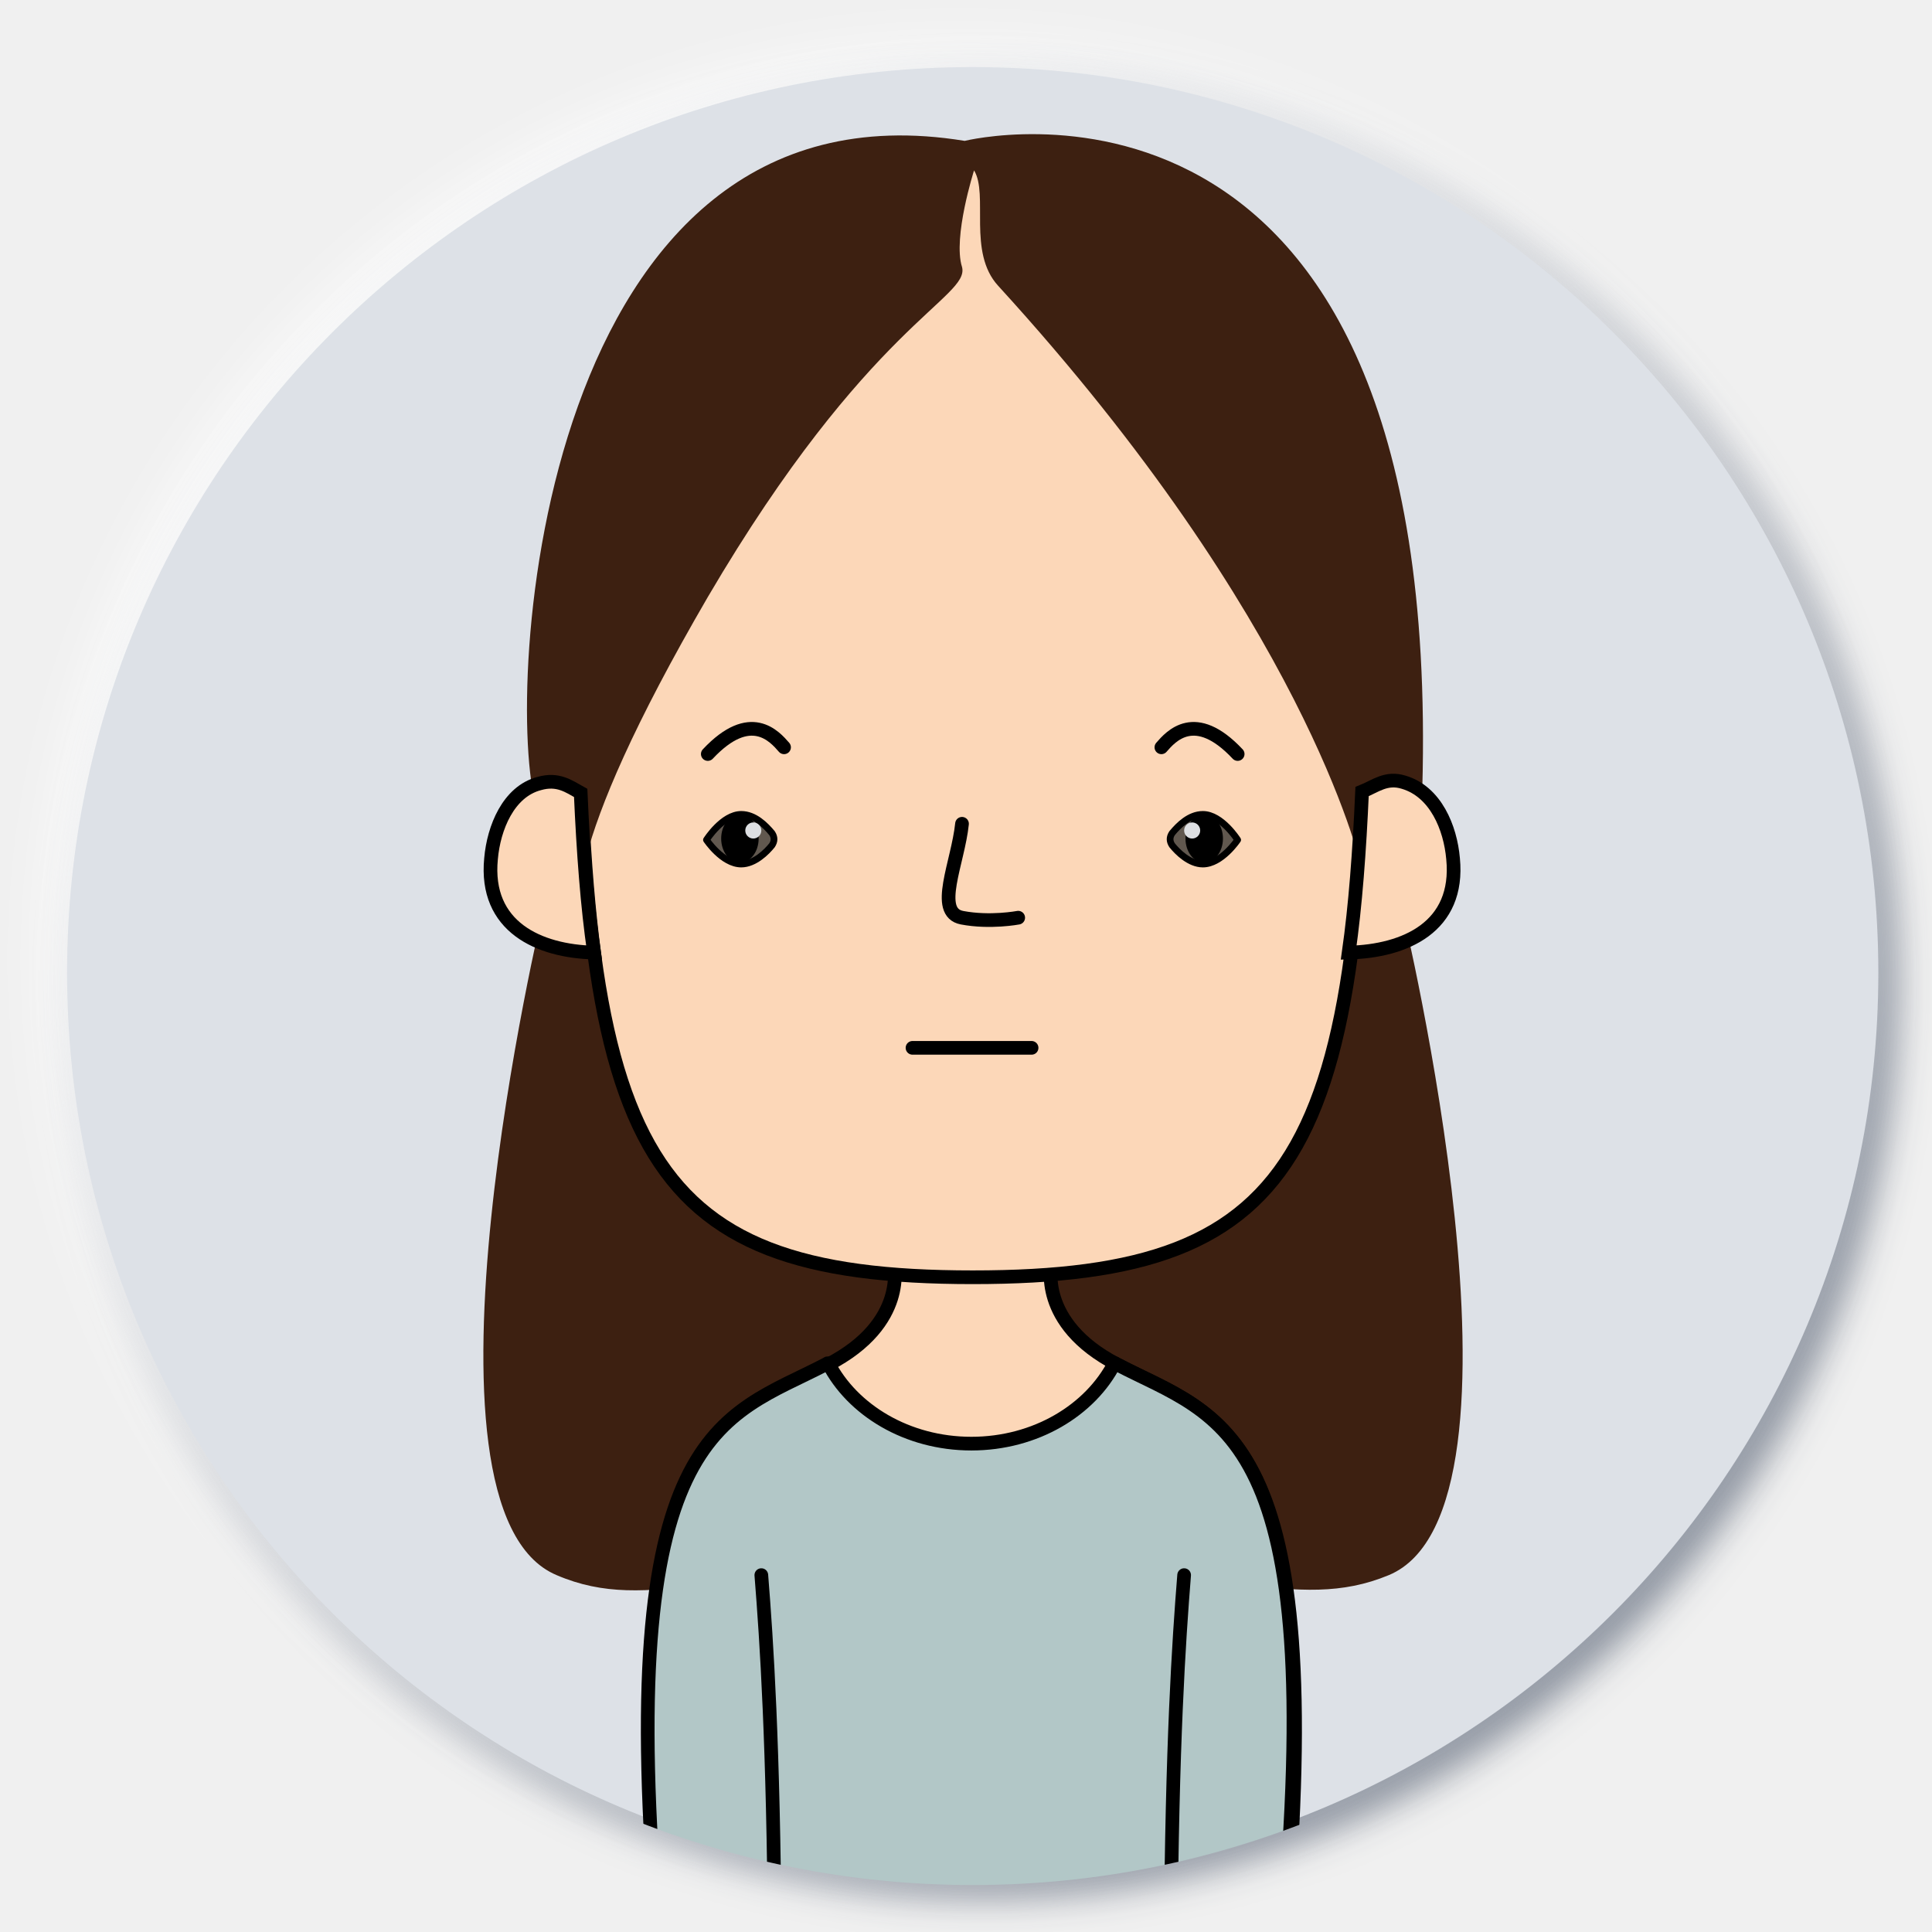
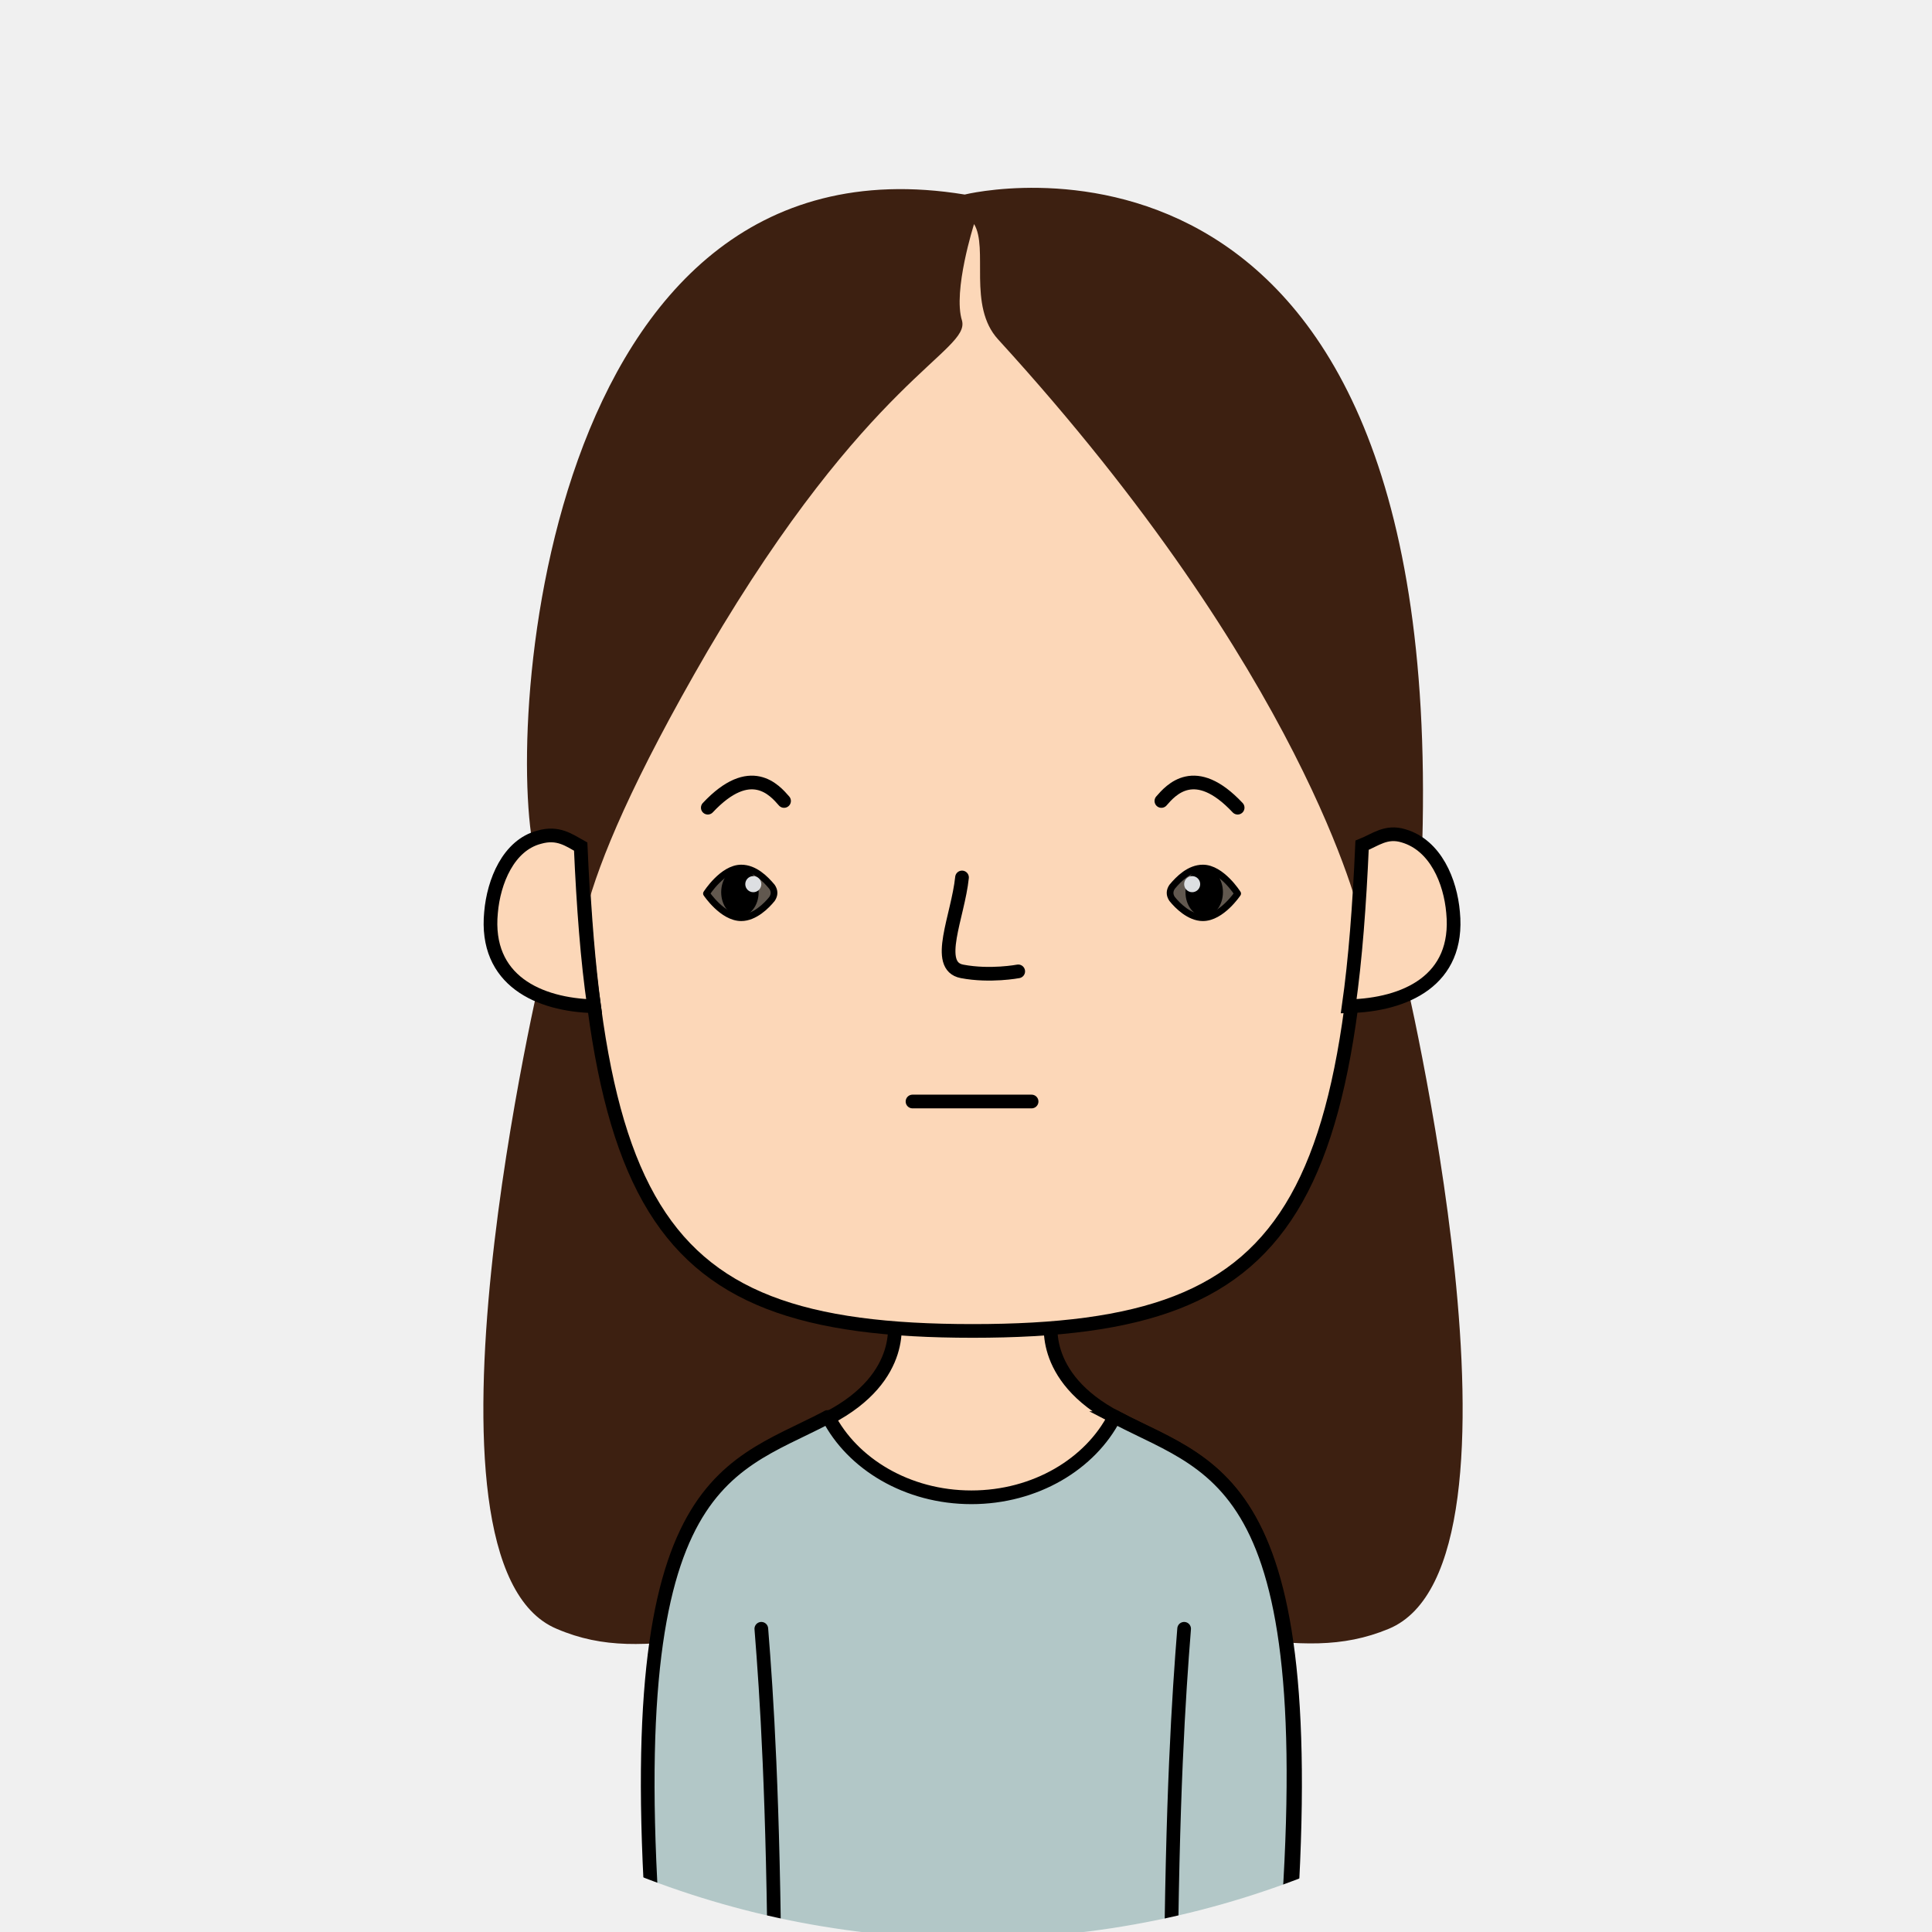
- <svg xmlns="http://www.w3.org/2000/svg" width="144" height="144" viewBox="0 0 144 144" fill="none">
-   <g filter="url(#filter0_dd)">
-     <path fill-rule="evenodd" clip-rule="evenodd" d="M72.5 140C109.779 140 140 109.779 140 72.5C140 35.221 109.779 5 72.5 5C35.221 5 5 35.221 5 72.5C5 109.779 35.221 140 72.5 140Z" fill="#DDE1E7" />
+ <svg xmlns="http://www.w3.org/2000/svg" width="144" height="144" viewBox="0 0 144 144" fill="none" version="1.1" id="svg1293">
+   <mask id="mask0" mask-type="alpha" maskUnits="userSpaceOnUse" x="4" y="4" width="137" height="137">
+     <path fill-rule="evenodd" clip-rule="evenodd" d="M72.5 140C109.779 140 140 109.779 140 72.5C140 35.221 109.779 5 72.5 5C35.221 5 5 35.221 5 72.5C5 109.779 35.221 140 72.5 140Z" fill="white" stroke="#4A4A4A" id="path1223" />
+   </mask>
+   <g mask="url(#mask0)" id="g1264" transform="translate(0,4)">
+     <path d="M 104.512,67.8 H 40.488 c 0,0 -10.671,44.7 0.997,49.6 6.981,3 12.765,-0.9 31.015,-0.9 18.25,0 24.034,3.8 31.015,0.9 11.768,-4.9 0.997,-49.6 0.997,-49.6 z" fill="#3d2011" id="path1226" />
+     <path d="M 83.273,101.7 C 77.289,98.6 78.386,94.2 78.386,94.2 H 66.618 c 0,0 1.097,4.4 -4.887,7.5 -7.679,4 -15.857,4.6 -12.466,42.8 21.341,0 25.131,0 46.473,0 3.391,-38.2 -4.787,-38.8 -12.466,-42.8 z" fill="#fcd7b8" stroke="#000000" stroke-width="1.02" stroke-miterlimit="10" id="path1228" />
+     <path d="m 72.502,11.7 c -1.995,-0.1 -29.419,-0.6 -29.419,33.1 0,40.9 4.288,50.4 29.419,50.4 25.131,0 29.42,-9.5 29.42,-50.4 0,-33.7 -27.326,-33.2 -29.42,-33.1 z" fill="#fcd7b8" stroke="#000000" stroke-width="1.02" stroke-miterlimit="10" id="path1230" />
+     <path d="m 86.563,55.7 c 0.698,-0.8 2.493,-2.9 5.684,0.5" stroke="#000000" stroke-width="1.02" stroke-miterlimit="10" stroke-linecap="round" stroke-linejoin="round" id="path1232" />
+     <path d="m 58.439,55.7 c -0.698,-0.8 -2.493,-2.9 -5.684,0.5" stroke="#000000" stroke-width="1.02" stroke-miterlimit="10" stroke-linecap="round" stroke-linejoin="round" id="path1234" />
+     <path d="m 68.013,78.1 h 8.876" stroke="#000000" stroke-width="1.02" stroke-miterlimit="10" stroke-linecap="round" stroke-linejoin="round" id="path1236" />
+     <path d="m 89.655,60.7 c -0.997,0 -1.795,0.8 -2.294,1.4 -0.2,0.3 -0.2,0.6 0,0.9 0.399,0.5 1.296,1.4 2.294,1.4 1.396,0 2.593,-1.8 2.593,-1.8 0,0 -1.197,-1.9 -2.593,-1.9 z" fill="#61584f" stroke="#000000" stroke-width="0.5" stroke-miterlimit="10" stroke-linecap="round" stroke-linejoin="round" id="path1238" />
+     <path d="m 89.755,64.3 c 0.771,0 1.396,-0.806 1.396,-1.8 0,-0.994 -0.625,-1.8 -1.396,-1.8 -0.771,0 -1.396,0.806 -1.396,1.8 0,0.994 0.625,1.8 1.396,1.8 z" fill="#000000" id="path1240" />
+     <path d="m 88.858,62.5 c 0.331,0 0.598,-0.269 0.598,-0.6 0,-0.331 -0.268,-0.6 -0.598,-0.6 -0.33,0 -0.598,0.269 -0.598,0.6 0,0.331 0.268,0.6 0.598,0.6 z" fill="#dddfe2" id="path1242" />
+     <path d="m 55.248,60.7 c 0.997,0 1.795,0.8 2.294,1.4 0.2,0.3 0.2,0.6 0,0.9 -0.399,0.5 -1.296,1.4 -2.294,1.4 -1.396,0 -2.593,-1.8 -2.593,-1.8 0,0 1.197,-1.9 2.593,-1.9 z" fill="#61584f" stroke="#000000" stroke-width="0.5" stroke-miterlimit="10" stroke-linecap="round" stroke-linejoin="round" id="path1244" />
+     <path d="m 55.149,64.3 c 0.771,0 1.396,-0.806 1.396,-1.8 0,-0.994 -0.625,-1.8 -1.396,-1.8 -0.771,0 -1.396,0.806 -1.396,1.8 0,0.994 0.625,1.8 1.396,1.8 z" fill="#000000" id="path1246" />
+     <path d="m 56.146,62.5 c 0.33,0 0.598,-0.269 0.598,-0.6 0,-0.331 -0.268,-0.6 -0.598,-0.6 -0.331,0 -0.598,0.269 -0.598,0.6 0,0.331 0.268,0.6 0.598,0.6 z" fill="#dddfe2" id="path1248" />
+     <path d="m 71.903,10.5 c -31.813,-5.2 -34.406,41.3 -31.913,49.7 1.296,3.7 0.499,7.6 0.499,7.6 h 2.992 c 0,0 -0.2,-2.4 0.199,-3.9 0.997,-3.8 3.49,-9.8 9.075,-19.4 11.967,-20.4 19.547,-22.3 18.948,-24.6 -0.698,-2.2 0.898,-7.2 0.898,-7.2 1.097,1.8 -0.499,6.1 1.795,8.6 22.837,25 26.926,42.8 27.026,43.2 0.1,0.5 0.299,3.2 0.299,3.2 h 2.992 c 0,0 1.396,-5.3 1.297,-8.9 1.595,-57.2 -34.107,-48.3 -34.107,-48.3 z" fill="#3d2011" id="path1250" />
+     <path d="m 83.271,101.7 c -0.1,0 -0.1,-0.1 -0.199,-0.1 -1.795,3.5 -5.884,6 -10.671,6 -4.787,0 -8.876,-2.5 -10.671,-6 -0.1,0 -0.1,0.1 -0.199,0.1 -7.679,4 -15.857,4.6 -12.466,42.8 21.342,0 25.131,0 46.473,0 3.59,-38.2 -4.587,-38.8 -12.266,-42.8 z" fill="#b2c7c7" stroke="#000000" stroke-width="1.02" stroke-miterlimit="10" id="path1252" />
+     <path d="m 88.258,117.4 c -0.399,5 -0.898,12.5 -0.997,27.1" stroke="#000000" stroke-width="1.02" stroke-miterlimit="10" stroke-linecap="round" stroke-linejoin="round" id="path1254" />
+     <path d="m 56.745,117.4 c 0.399,5 0.897,12.5 0.997,27.1" stroke="#000000" stroke-width="1.02" stroke-miterlimit="10" stroke-linecap="round" stroke-linejoin="round" id="path1256" />
+     <path d="m 71.703,61.4 c -0.299,2.9 -2.094,6.6 0,7 2.094,0.4 4.189,0 4.189,0" stroke="#000000" stroke-width="1.02" stroke-miterlimit="10" stroke-linecap="round" stroke-linejoin="round" id="path1258" />
+     <path d="m 108.303,64 c -0.2,-2.3 -1.297,-5 -3.69,-5.7 -1.296,-0.4 -2.094,0.3 -3.092,0.7 -0.199,4.5 -0.498,8.5 -0.997,12 4.189,-0.1 8.278,-1.9 7.779,-7 z" fill="#fcd7b8" stroke="#000000" stroke-width="1.02" stroke-miterlimit="10" id="path1260" />
+     <path d="M 43.281,59.1 C 42.383,58.6 41.585,58 40.189,58.4 37.895,59 36.798,61.7 36.599,64 c -0.499,5.1 3.59,6.9 7.679,7 -0.499,-3.4 -0.798,-7.4 -0.997,-11.9 z" fill="#fcd7b8" stroke="#000000" stroke-width="1.02" stroke-miterlimit="10" id="path1262" />
  </g>
-   <mask id="mask0" mask-type="alpha" maskUnits="userSpaceOnUse" x="4" y="4" width="137" height="137">
-     <path fill-rule="evenodd" clip-rule="evenodd" d="M72.5 140C109.779 140 140 109.779 140 72.5C140 35.221 109.779 5 72.5 5C35.221 5 5 35.221 5 72.5C5 109.779 35.221 140 72.5 140Z" fill="white" stroke="#4A4A4A" />
-   </mask>
-   <g mask="url(#mask0)">
-     <path d="M104.512 67.8H40.488C40.488 67.8 29.817 112.5 41.485 117.4C48.466 120.4 54.25 116.5 72.5 116.5C90.75 116.5 96.534 120.3 103.515 117.4C115.283 112.5 104.512 67.8 104.512 67.8Z" fill="#3D2011" />
-     <path d="M83.273 101.7C77.289 98.6 78.386 94.2 78.386 94.2H66.618C66.618 94.2 67.715 98.6 61.732 101.7C54.053 105.7 45.875 106.3 49.266 144.5C70.607 144.5 74.397 144.5 95.739 144.5C99.129 106.3 90.952 105.7 83.273 101.7Z" fill="#FCD7B8" stroke="black" stroke-width="1.02" stroke-miterlimit="10" />
-     <path d="M72.502 11.7C70.508 11.6 43.083 11.1 43.083 44.8C43.083 85.7 47.371 95.2 72.502 95.2C97.633 95.2 101.922 85.7 101.922 44.8C101.922 11.1 74.596 11.6 72.502 11.7Z" fill="#FCD7B8" stroke="black" stroke-width="1.02" stroke-miterlimit="10" />
-     <path d="M86.563 55.7C87.261 54.9 89.056 52.8 92.248 56.2" stroke="black" stroke-width="1.02" stroke-miterlimit="10" stroke-linecap="round" stroke-linejoin="round" />
-     <path d="M58.439 55.7C57.741 54.9 55.946 52.8 52.755 56.2" stroke="black" stroke-width="1.02" stroke-miterlimit="10" stroke-linecap="round" stroke-linejoin="round" />
-     <path d="M68.013 78.1H76.888" stroke="black" stroke-width="1.02" stroke-miterlimit="10" stroke-linecap="round" stroke-linejoin="round" />
-     <path d="M89.655 60.7C88.658 60.7 87.86 61.5 87.361 62.1C87.162 62.4 87.162 62.7 87.361 63C87.76 63.5 88.658 64.4 89.655 64.4C91.051 64.4 92.248 62.6 92.248 62.6C92.248 62.6 91.051 60.7 89.655 60.7Z" fill="#61584F" stroke="black" stroke-width="0.5" stroke-miterlimit="10" stroke-linecap="round" stroke-linejoin="round" />
-     <path d="M89.755 64.3C90.526 64.3 91.151 63.494 91.151 62.5C91.151 61.506 90.526 60.7 89.755 60.7C88.984 60.7 88.359 61.506 88.359 62.5C88.359 63.494 88.984 64.3 89.755 64.3Z" fill="black" />
-     <path d="M88.858 62.5C89.188 62.5 89.456 62.231 89.456 61.9C89.456 61.569 89.188 61.3 88.858 61.3C88.527 61.3 88.259 61.569 88.259 61.9C88.259 62.231 88.527 62.5 88.858 62.5Z" fill="#DDDFE2" />
-     <path d="M55.248 60.7C56.245 60.7 57.043 61.5 57.542 62.1C57.741 62.4 57.741 62.7 57.542 63C57.143 63.5 56.245 64.4 55.248 64.4C53.852 64.4 52.655 62.6 52.655 62.6C52.655 62.6 53.852 60.7 55.248 60.7Z" fill="#61584F" stroke="black" stroke-width="0.5" stroke-miterlimit="10" stroke-linecap="round" stroke-linejoin="round" />
-     <path d="M55.149 64.3C55.92 64.3 56.545 63.494 56.545 62.5C56.545 61.506 55.92 60.7 55.149 60.7C54.377 60.7 53.752 61.506 53.752 62.5C53.752 63.494 54.377 64.3 55.149 64.3Z" fill="black" />
-     <path d="M56.146 62.5C56.476 62.5 56.744 62.231 56.744 61.9C56.744 61.569 56.476 61.3 56.146 61.3C55.816 61.3 55.548 61.569 55.548 61.9C55.548 62.231 55.816 62.5 56.146 62.5Z" fill="#DDDFE2" />
-     <path d="M71.903 10.5C40.09 5.3 37.497 51.8 39.99 60.2C41.287 63.9 40.489 67.8 40.489 67.8H43.481C43.481 67.8 43.281 65.4 43.68 63.9C44.678 60.1 47.171 54.1 52.755 44.5C64.723 24.1 72.302 22.2 71.704 19.9C71.005 17.7 72.601 12.7 72.601 12.7C73.698 14.5 72.102 18.8 74.396 21.3C97.234 46.3 101.322 64.1 101.422 64.5C101.522 65 101.721 67.7 101.721 67.7H104.713C104.713 67.7 106.109 62.4 106.01 58.8C107.605 1.6 71.903 10.5 71.903 10.5Z" fill="#3D2011" />
-     <path d="M83.271 101.7C83.171 101.7 83.171 101.6 83.072 101.6C81.276 105.1 77.188 107.6 72.401 107.6C67.614 107.6 63.525 105.1 61.73 101.6C61.63 101.6 61.63 101.7 61.531 101.7C53.852 105.7 45.674 106.3 49.065 144.5C70.406 144.5 74.196 144.5 95.537 144.5C99.127 106.3 90.95 105.7 83.271 101.7Z" fill="#B2C7C7" stroke="black" stroke-width="1.02" stroke-miterlimit="10" />
-     <path d="M88.258 117.4C87.859 122.4 87.36 129.9 87.26 144.5" stroke="black" stroke-width="1.02" stroke-miterlimit="10" stroke-linecap="round" stroke-linejoin="round" />
-     <path d="M56.745 117.4C57.144 122.4 57.642 129.9 57.742 144.5" stroke="black" stroke-width="1.02" stroke-miterlimit="10" stroke-linecap="round" stroke-linejoin="round" />
-     <path d="M71.703 61.4C71.404 64.3 69.609 68 71.703 68.4C73.797 68.8 75.891 68.4 75.891 68.4" stroke="black" stroke-width="1.02" stroke-miterlimit="10" stroke-linecap="round" stroke-linejoin="round" />
-     <path d="M108.303 64C108.103 61.7 107.006 59 104.613 58.3C103.317 57.9 102.519 58.6 101.521 59C101.322 63.5 101.023 67.5 100.524 71C104.713 70.9 108.802 69.1 108.303 64Z" fill="#FCD7B8" stroke="black" stroke-width="1.02" stroke-miterlimit="10" />
-     <path d="M43.281 59.1C42.383 58.6 41.585 58 40.189 58.4C37.895 59 36.798 61.7 36.599 64C36.1 69.1 40.189 70.9 44.278 71C43.779 67.6 43.48 63.6 43.281 59.1Z" fill="#FCD7B8" stroke="black" stroke-width="1.02" stroke-miterlimit="10" />
-   </g>
-   <defs>
+   <defs id="defs1291">
    <filter id="filter0_dd" x="0" y="0" width="144" height="144" filterUnits="userSpaceOnUse" color-interpolation-filters="sRGB">
-       <feFlood flood-opacity="0" result="BackgroundImageFix" />
-       <feColorMatrix in="SourceAlpha" type="matrix" values="0 0 0 0 0 0 0 0 0 0 0 0 0 0 0 0 0 0 127 0" />
-       <feOffset dx="1" dy="1" />
-       <feGaussianBlur stdDeviation="1.5" />
-       <feColorMatrix type="matrix" values="0 0 0 0 0.369 0 0 0 0 0.408 0 0 0 0 0.475 0 0 0 0.945 0" />
-       <feBlend mode="normal" in2="BackgroundImageFix" result="effect1_dropShadow" />
-       <feColorMatrix in="SourceAlpha" type="matrix" values="0 0 0 0 0 0 0 0 0 0 0 0 0 0 0 0 0 0 127 0" />
-       <feOffset dx="-1" dy="-1" />
-       <feGaussianBlur stdDeviation="2" />
-       <feColorMatrix type="matrix" values="0 0 0 0 1 0 0 0 0 1 0 0 0 0 1 0 0 0 1 0" />
-       <feBlend mode="normal" in2="effect1_dropShadow" result="effect2_dropShadow" />
-       <feBlend mode="normal" in="SourceGraphic" in2="effect2_dropShadow" result="shape" />
+       <feFlood flood-opacity="0" result="BackgroundImageFix" id="feFlood1266" />
+       <feColorMatrix in="SourceAlpha" type="matrix" values="0 0 0 0 0 0 0 0 0 0 0 0 0 0 0 0 0 0 127 0" id="feColorMatrix1268" />
+       <feOffset dx="1" dy="1" id="feOffset1270" />
+       <feGaussianBlur stdDeviation="1.5" id="feGaussianBlur1272" />
+       <feColorMatrix type="matrix" values="0 0 0 0 0.369 0 0 0 0 0.408 0 0 0 0 0.475 0 0 0 0.945 0" id="feColorMatrix1274" />
+       <feBlend mode="normal" in2="BackgroundImageFix" result="effect1_dropShadow" id="feBlend1276" />
+       <feColorMatrix in="SourceAlpha" type="matrix" values="0 0 0 0 0 0 0 0 0 0 0 0 0 0 0 0 0 0 127 0" id="feColorMatrix1278" />
+       <feOffset dx="-1" dy="-1" id="feOffset1280" />
+       <feGaussianBlur stdDeviation="2" id="feGaussianBlur1282" />
+       <feColorMatrix type="matrix" values="0 0 0 0 1 0 0 0 0 1 0 0 0 0 1 0 0 0 1 0" id="feColorMatrix1284" />
+       <feBlend mode="normal" in2="effect1_dropShadow" result="effect2_dropShadow" id="feBlend1286" />
+       <feBlend mode="normal" in="SourceGraphic" in2="effect2_dropShadow" result="shape" id="feBlend1288" />
    </filter>
  </defs>
</svg>
